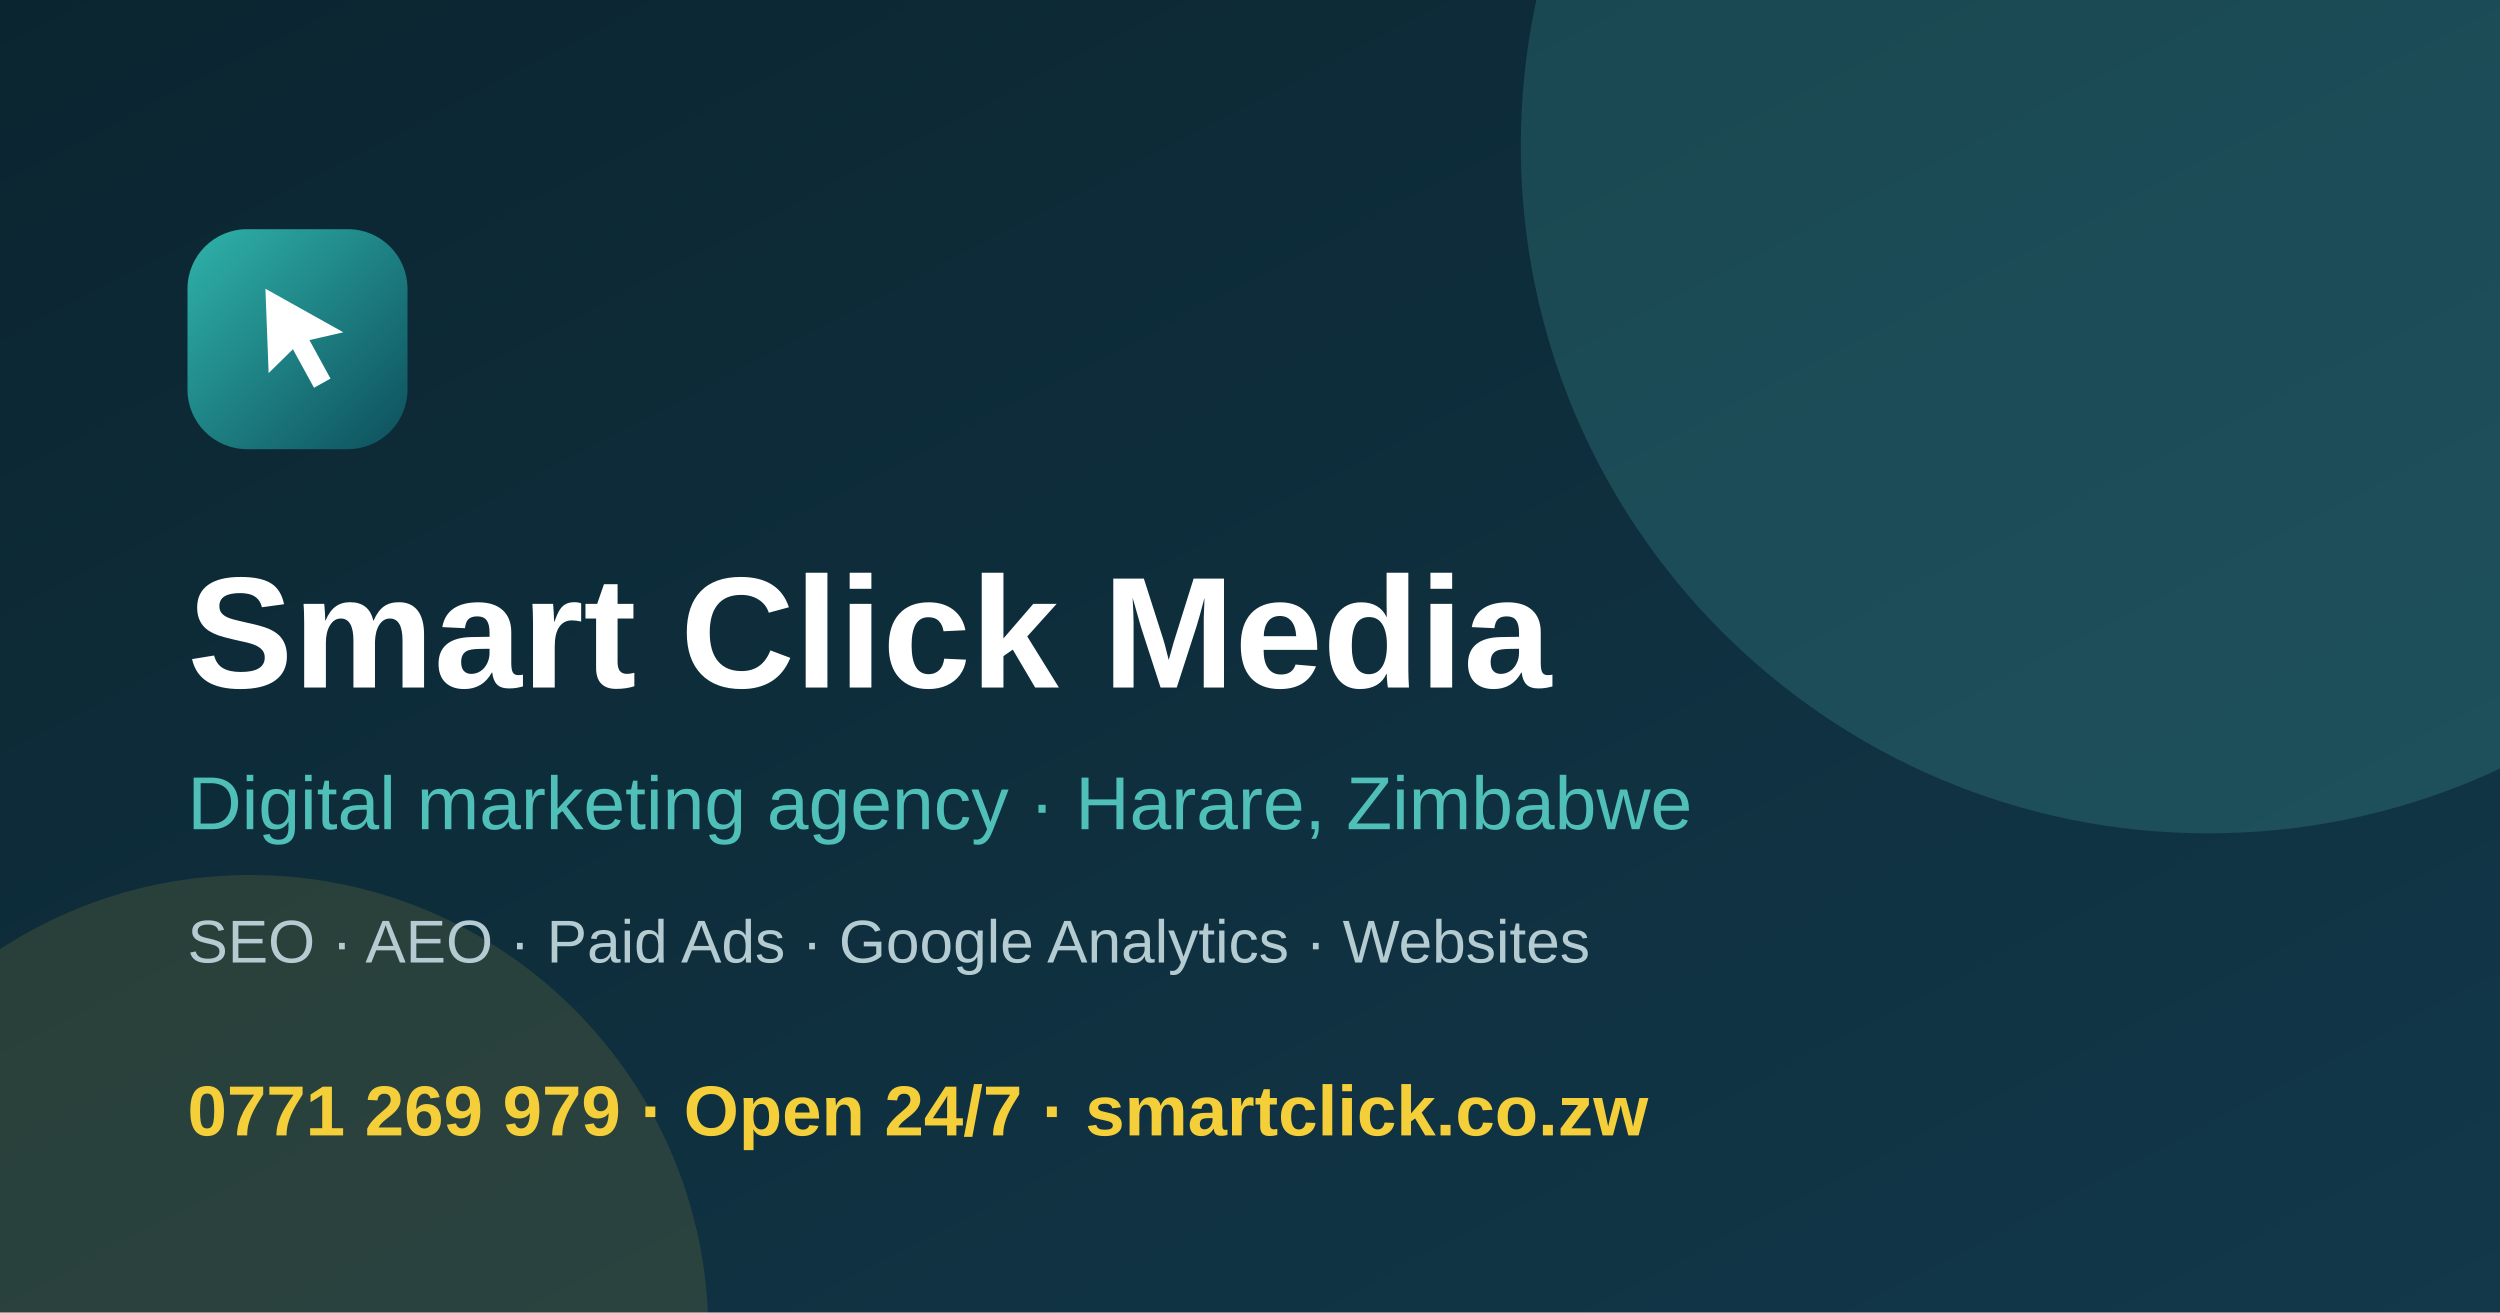
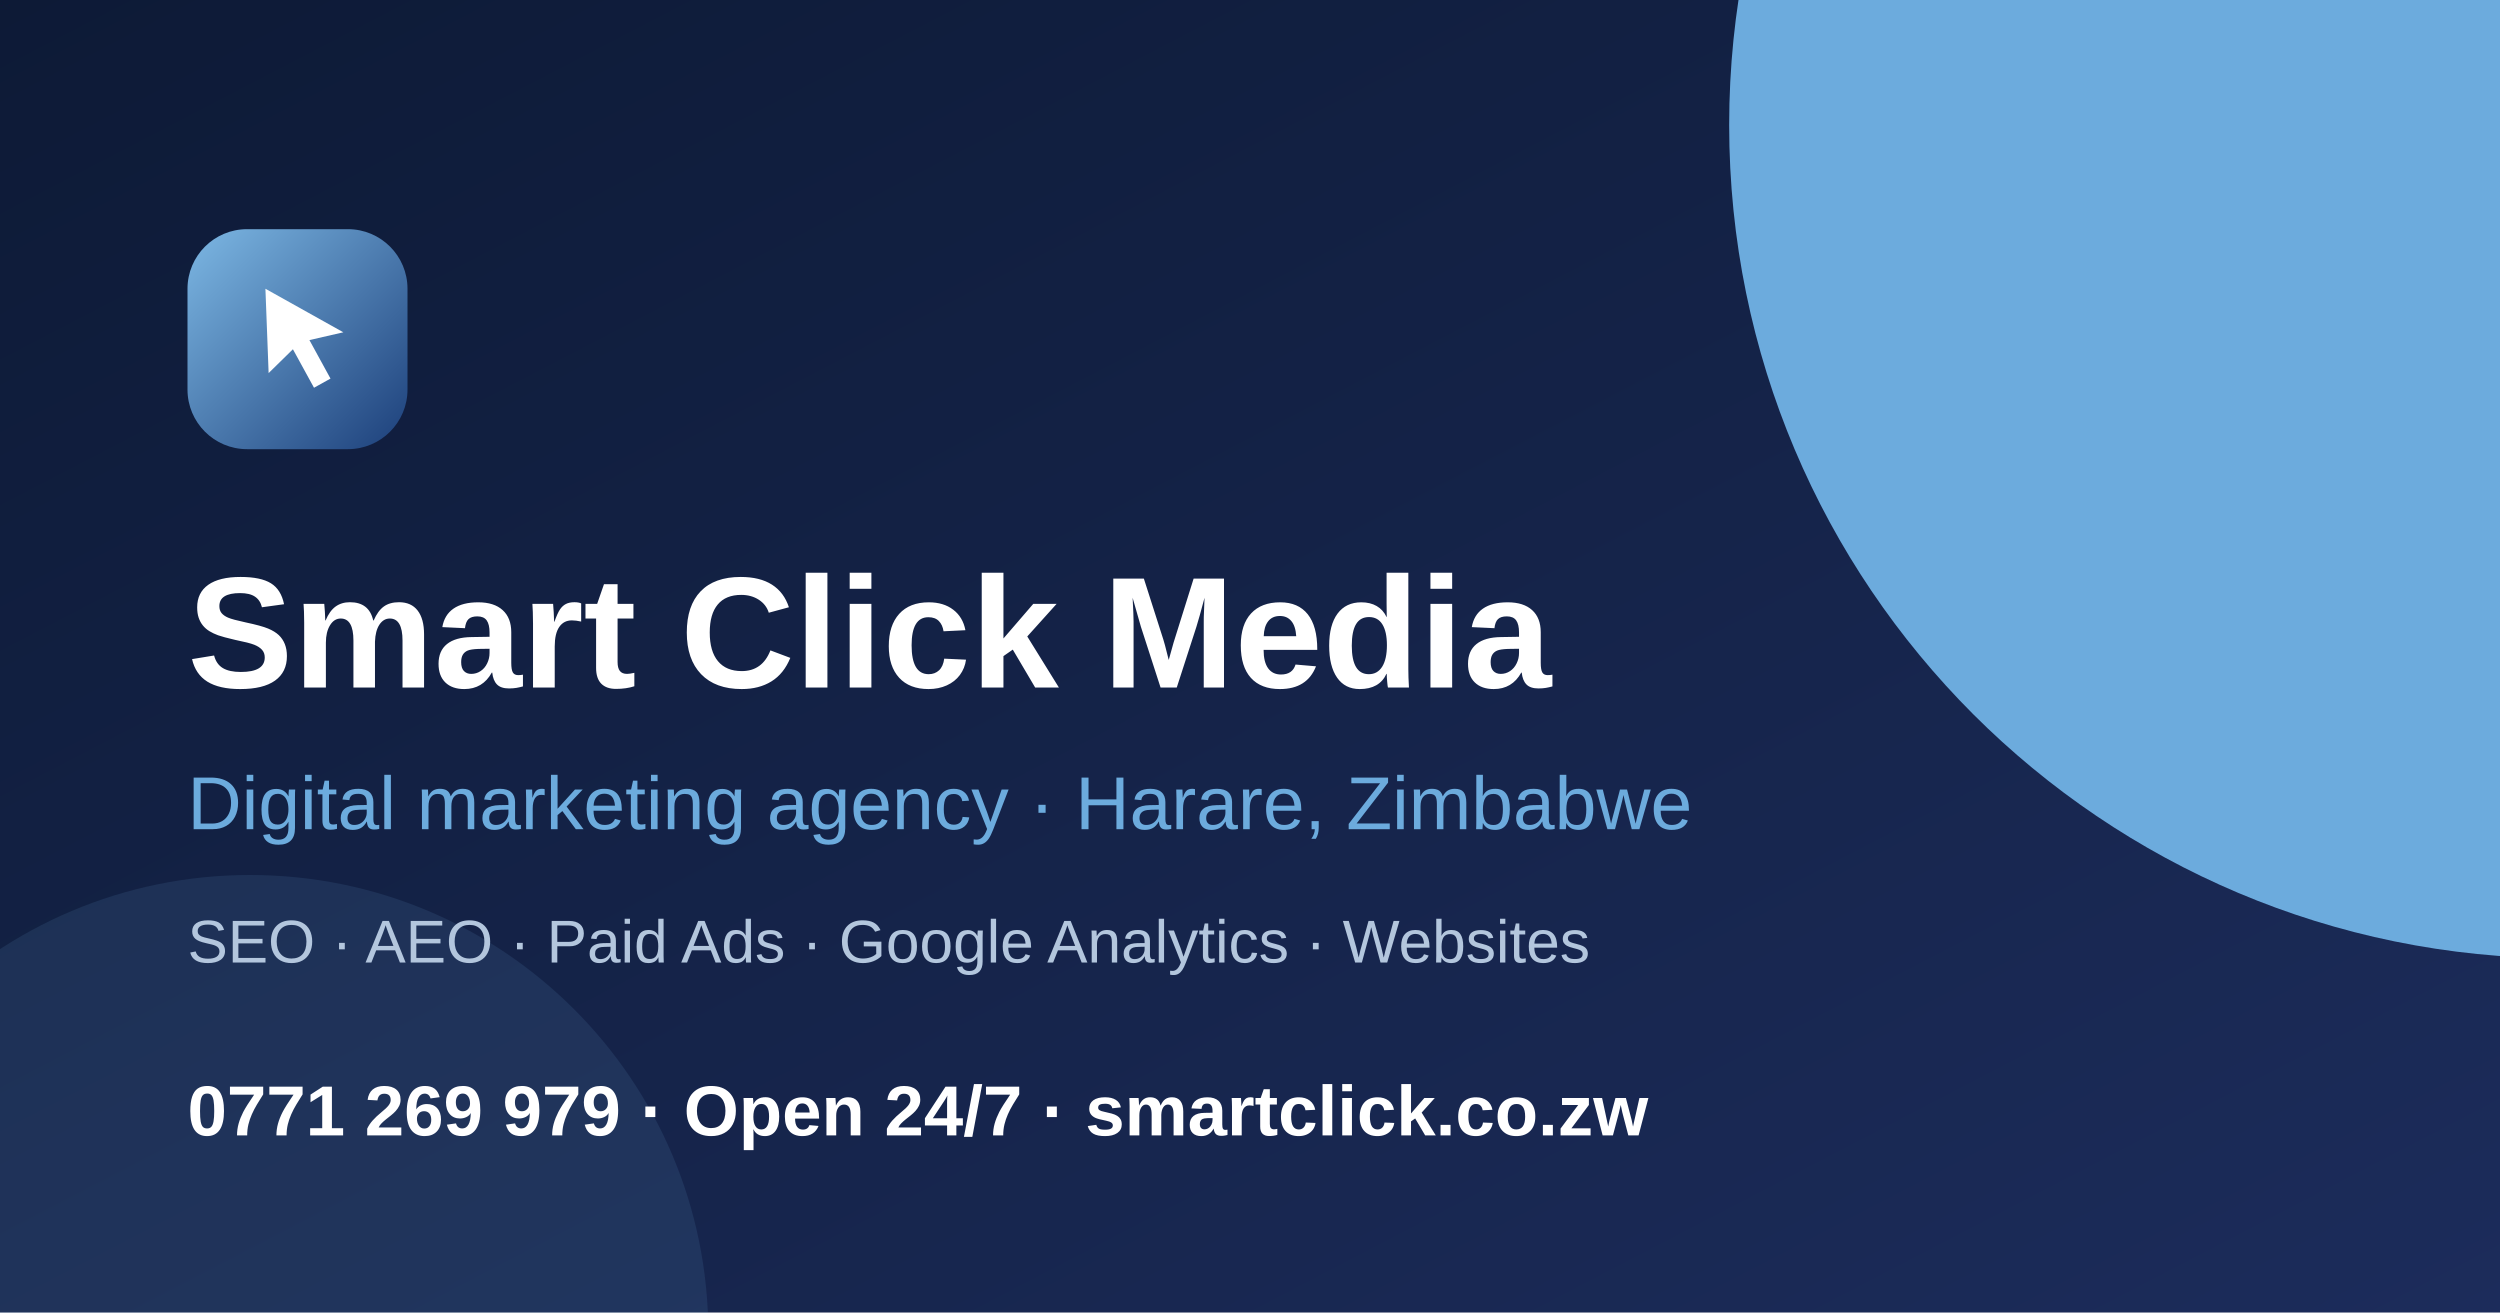
<svg xmlns="http://www.w3.org/2000/svg" viewBox="0 0 1200 630">
  <defs>
    <linearGradient id="bg" x1="0" y1="0" x2="1" y2="1">
-       <stop offset="0" stop-color="#0b2530" />
-       <stop offset="1" stop-color="#12384a" />
+       <stop offset="0" stop-color="#0d1a36" />
+       <stop offset="1" stop-color="#1c2c5b" />
    </linearGradient>
    <linearGradient id="g" x1="0" y1="0" x2="1" y2="1">
-       <stop offset="0" stop-color="#2fb3aa" />
-       <stop offset="1" stop-color="#0d4f5c" />
+       <stop offset="0" stop-color="#7db8e4" />
+       <stop offset="1" stop-color="#1c3f7a" />
    </linearGradient>
  </defs>
  <rect width="1200" height="630" fill="url(#bg)" />
-   <circle cx="1060" cy="70" r="330" fill="#4fbfb8" opacity=".2" />
-   <circle cx="120" cy="640" r="220" fill="#f4cf3a" opacity=".12" />
+   <circle cx="1230" cy="60" r="400" fill="#6cabdd" />
+   <circle cx="120" cy="640" r="220" fill="#6cabdd" opacity=".12" />
  <g transform="translate(90 110) scale(2.2)">
    <rect width="48" height="48" rx="13" fill="url(#g)" />
    <path d="M17 13l17 9.5-7.4 1.7 4.6 8.4-3.6 2-4.6-8.4-5.3 5.2z" fill="#fff" />
  </g>
  <text x="90" y="330" font-family="Arial, sans-serif" font-weight="700" font-size="76" fill="#fff">Smart Click Media</text>
-   <text x="90" y="398" font-family="Arial, sans-serif" font-size="36" fill="#4fbfb8">Digital marketing agency · Harare, Zimbabwe</text>
-   <text x="90" y="462" font-family="Arial, sans-serif" font-size="29" fill="#b4cbd1">SEO · AEO · Paid Ads · Google Analytics · Websites</text>
-   <text x="90" y="545" font-family="Arial, sans-serif" font-weight="700" font-size="34" fill="#f4cf3a">0771 269 979 · Open 24/7 · smartclick.co.zw</text>
+   <text x="90" y="398" font-family="Arial, sans-serif" font-size="36" fill="#6cabdd">Digital marketing agency · Harare, Zimbabwe</text>
+   <text x="90" y="462" font-family="Arial, sans-serif" font-size="29" fill="#b3c6dd">SEO · AEO · Paid Ads · Google Analytics · Websites</text>
+   <text x="90" y="545" font-family="Arial, sans-serif" font-weight="700" font-size="34" fill="#ffffff">0771 269 979 · Open 24/7 · smartclick.co.zw</text>
</svg>
